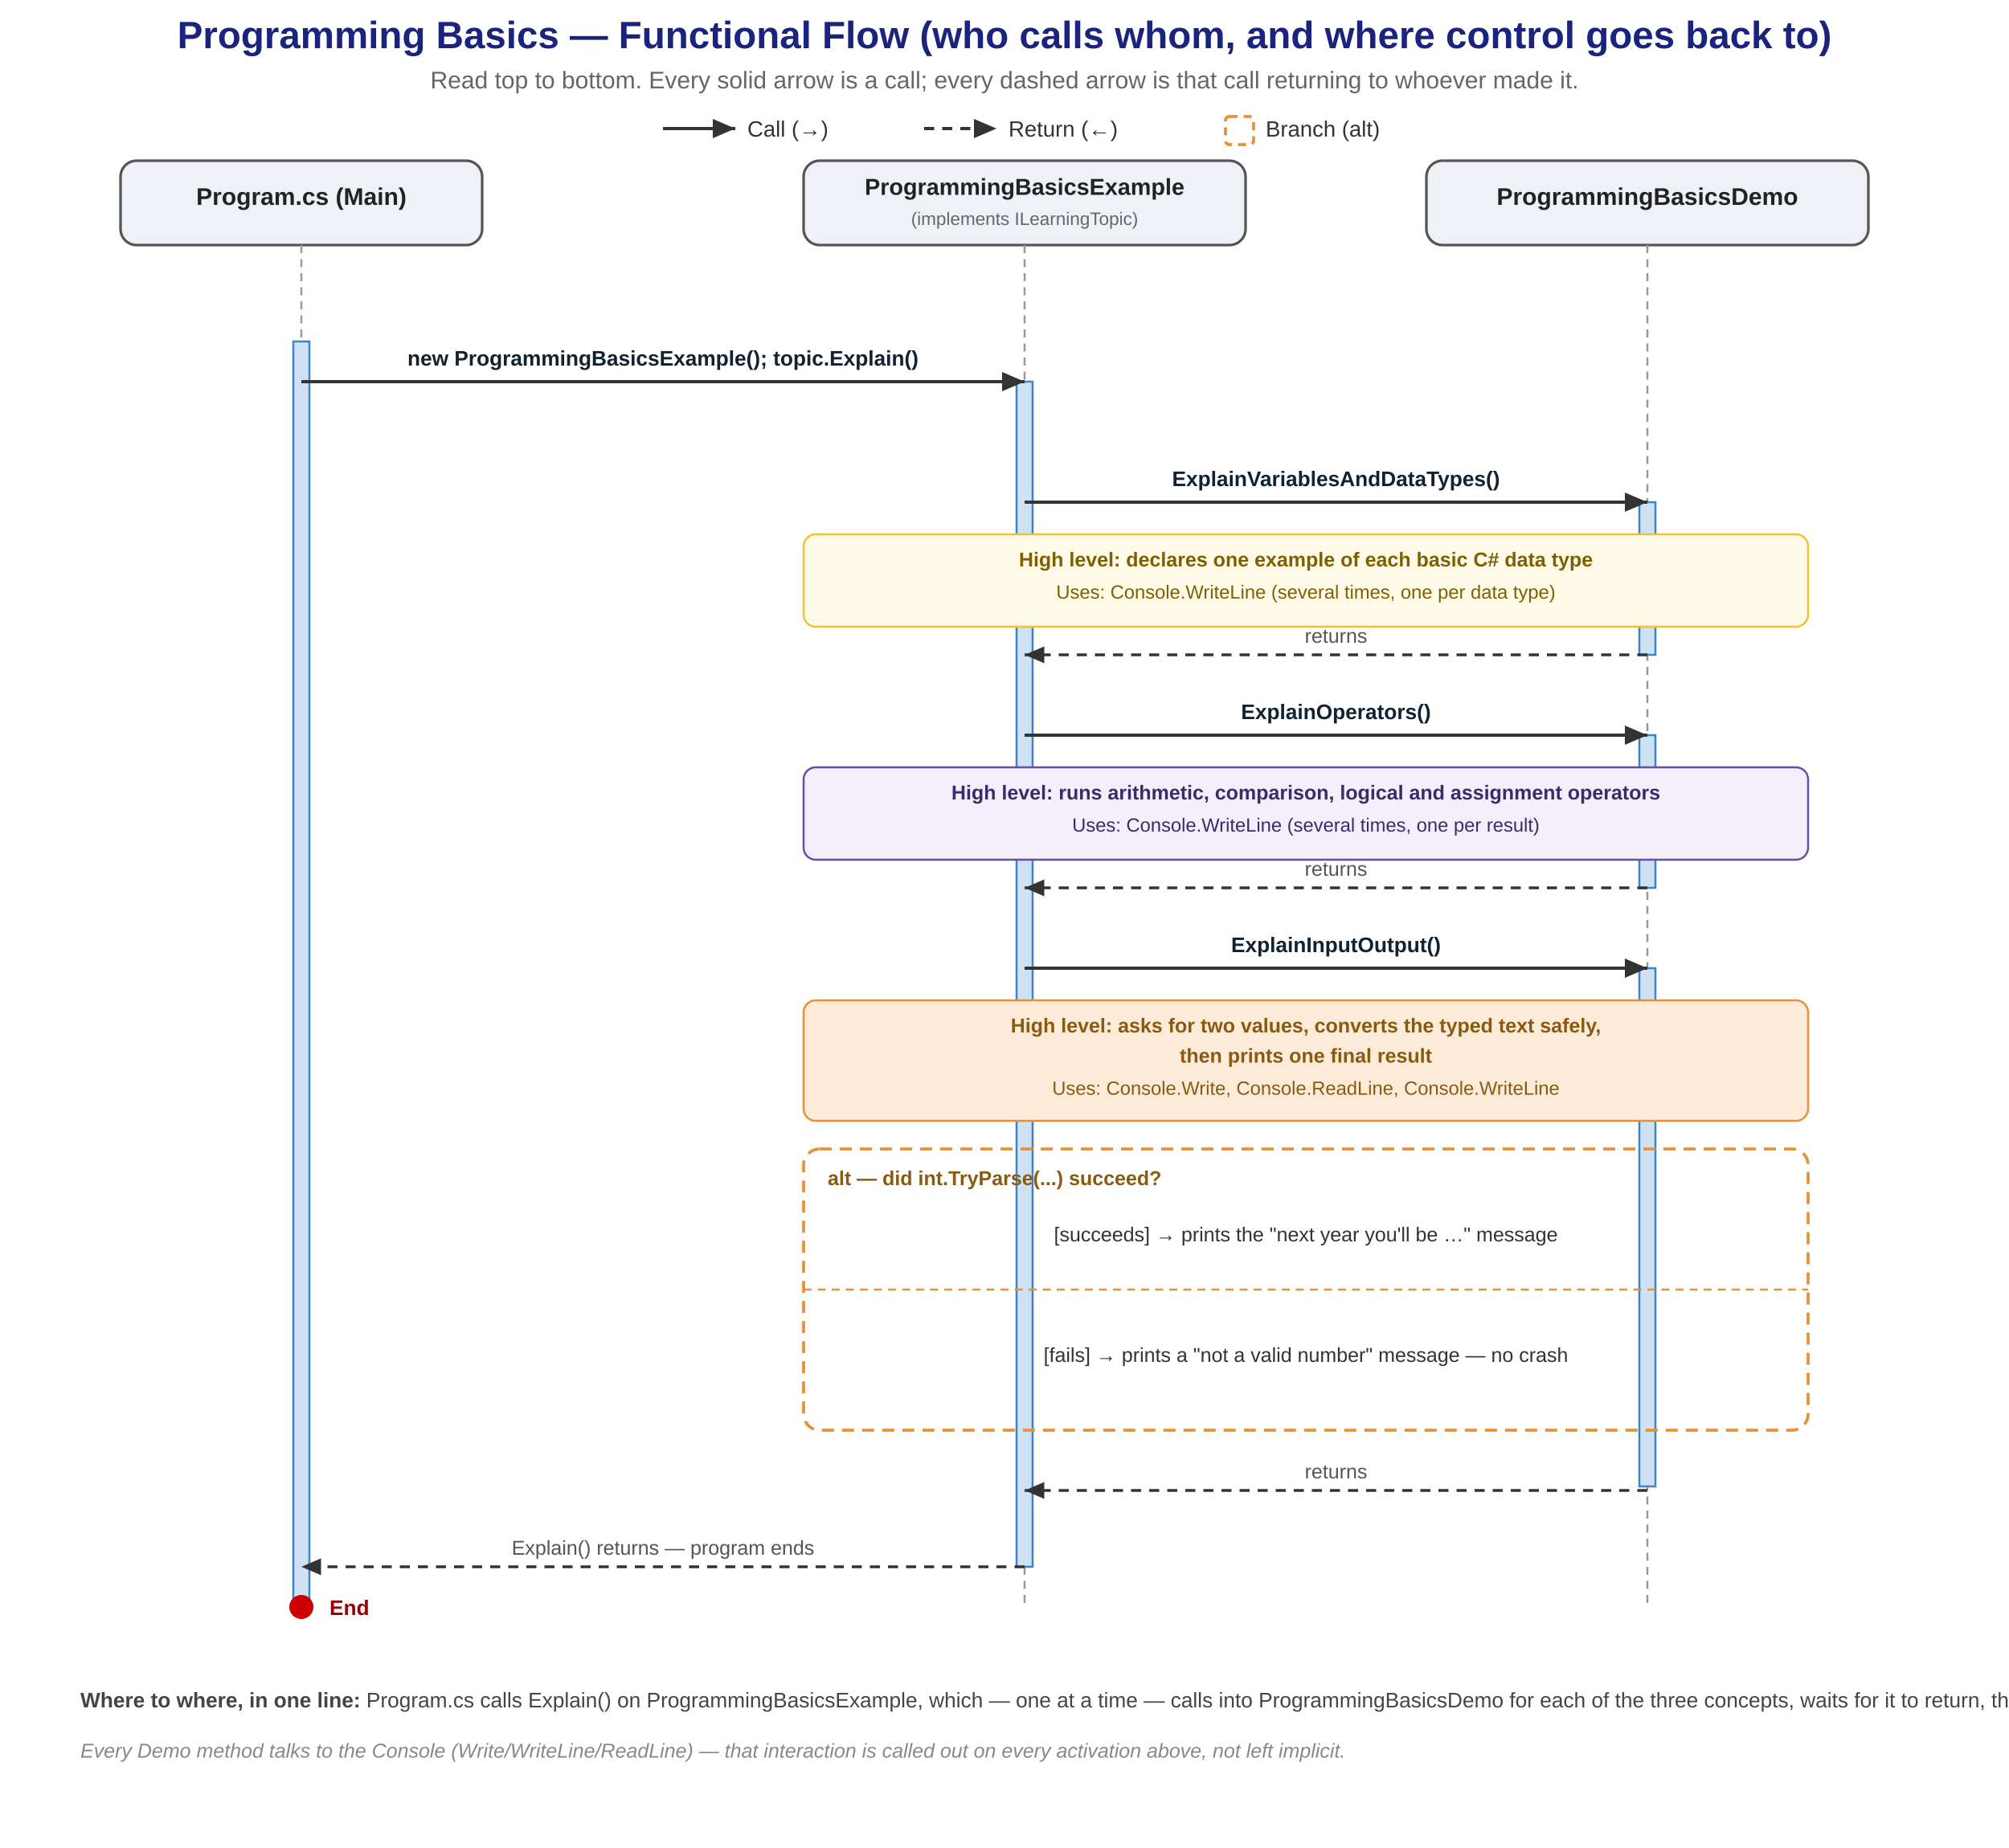
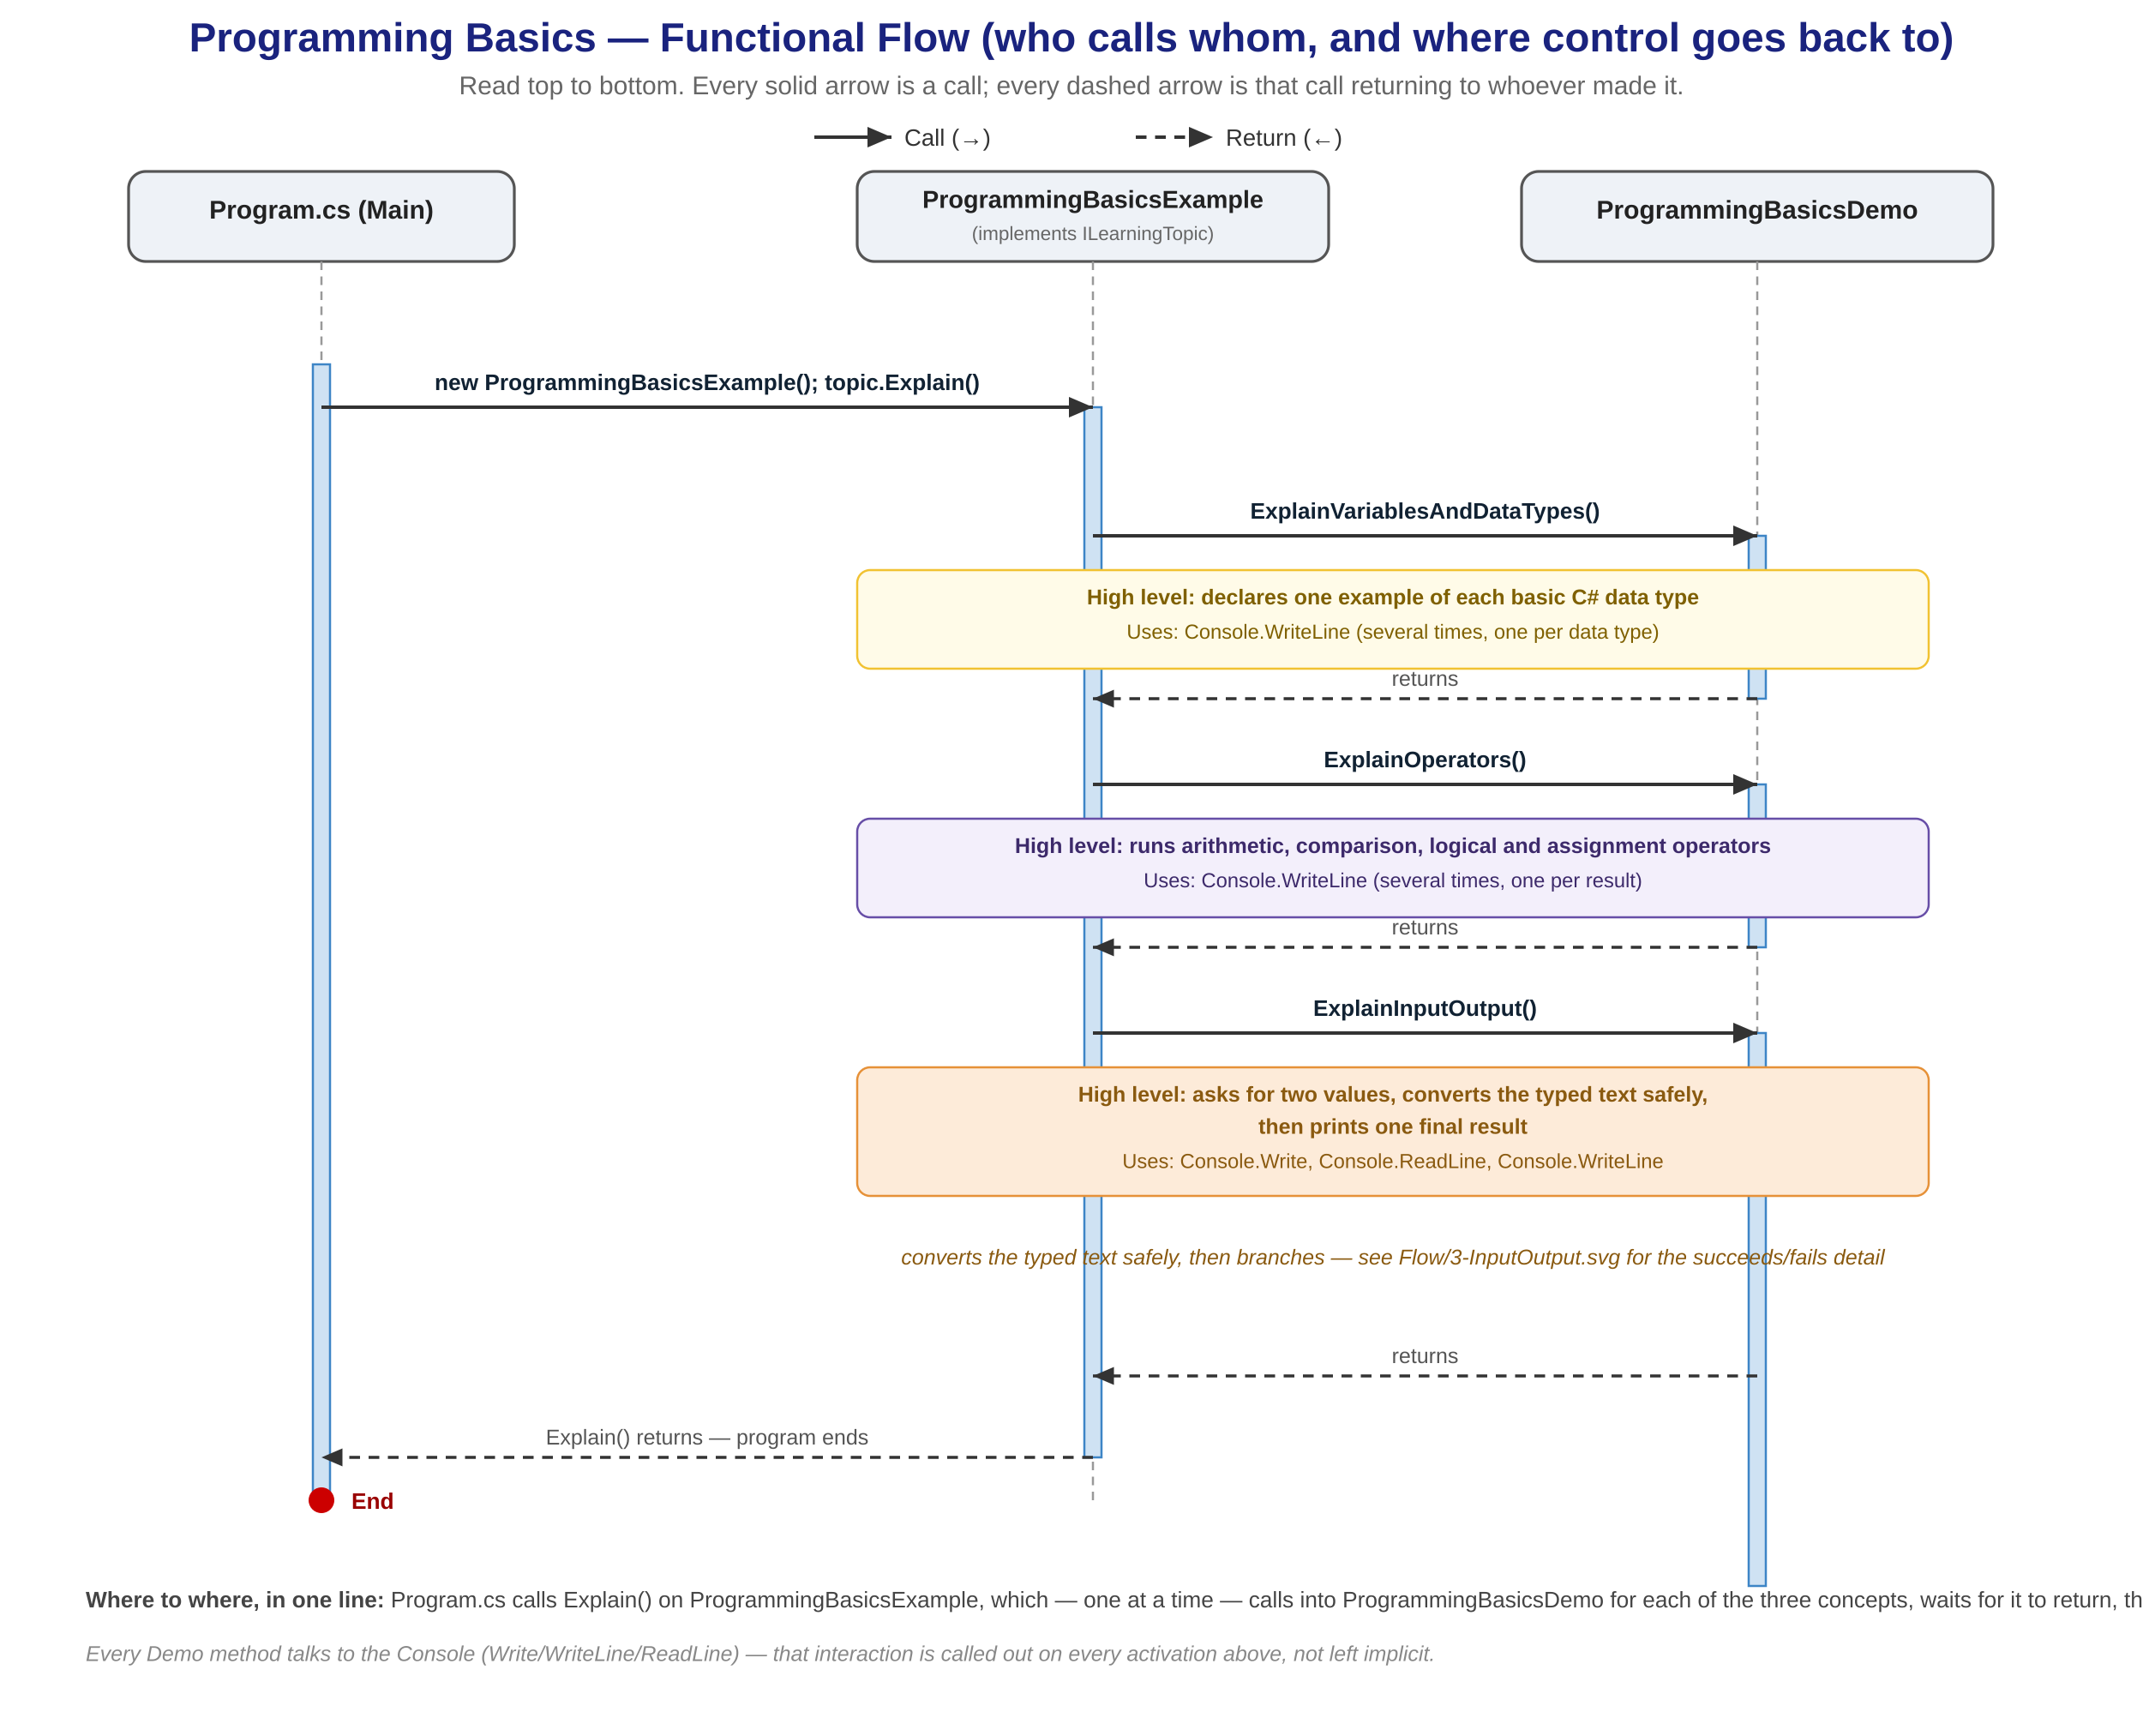
- <svg xmlns="http://www.w3.org/2000/svg" viewBox="0 0 1000 920" font-family="Arial, Helvetica, sans-serif">
+ <svg xmlns="http://www.w3.org/2000/svg" viewBox="0 0 1000 810" font-family="Arial, Helvetica, sans-serif">
  <defs>
    <marker id="a" markerWidth="9" markerHeight="9" refX="7" refY="3" orient="auto">
      <path d="M0,0 L7,3 L0,6 Z" fill="#333" />
    </marker>
  </defs>
-   <rect x="0" y="0" width="1000" height="920" fill="#ffffff" />
+   <rect x="0" y="0" width="1000" height="810" fill="#ffffff" />
  <text x="500" y="24" text-anchor="middle" font-size="19" font-weight="bold" fill="#1a237e">Programming Basics — Functional Flow (who calls whom, and where control goes back to)</text>
  <text x="500" y="44" text-anchor="middle" font-size="12" fill="#666">Read top to bottom. Every solid arrow is a call; every dashed arrow is that call returning to whoever made it.</text>
  <g font-size="11" fill="#333">
-     <line x1="330" y1="64" x2="366" y2="64" stroke="#333" stroke-width="1.6" marker-end="url(#a)" />
-     <text x="372" y="68">Call (→)</text>
-     <line x1="460" y1="64" x2="496" y2="64" stroke="#333" stroke-width="1.6" stroke-dasharray="5 4" marker-end="url(#a)" />
-     <text x="502" y="68">Return (←)</text>
-     <rect x="610" y="58" width="14" height="14" rx="2" fill="none" stroke="#e69138" stroke-width="1.5" stroke-dasharray="4 3" />
-     <text x="630" y="68">Branch (alt)</text>
+     <line x1="380" y1="64" x2="416" y2="64" stroke="#333" stroke-width="1.6" marker-end="url(#a)" />
+     <text x="422" y="68">Call (→)</text>
+     <line x1="530" y1="64" x2="566" y2="64" stroke="#333" stroke-width="1.6" stroke-dasharray="5 4" marker-end="url(#a)" />
+     <text x="572" y="68">Return (←)</text>
  </g>
  <rect x="60" y="80" width="180" height="42" rx="8" fill="#eef2f7" stroke="#555" stroke-width="1.3" />
  <text x="150" y="102" text-anchor="middle" font-size="12" font-weight="bold" fill="#222">Program.cs (Main)</text>
  <rect x="400" y="80" width="220" height="42" rx="8" fill="#eef2f7" stroke="#555" stroke-width="1.3" />
  <text x="510" y="97" text-anchor="middle" font-size="11.5" font-weight="bold" fill="#222">ProgrammingBasicsExample</text>
  <text x="510" y="112" text-anchor="middle" font-size="9" fill="#666">(implements ILearningTopic)</text>
  <rect x="710" y="80" width="220" height="42" rx="8" fill="#eef2f7" stroke="#555" stroke-width="1.3" />
  <text x="820" y="102" text-anchor="middle" font-size="12" font-weight="bold" fill="#222">ProgrammingBasicsDemo</text>
-   <line x1="150" y1="122" x2="150" y2="800" stroke="#999" stroke-width="1" stroke-dasharray="4 3" />
-   <line x1="510" y1="122" x2="510" y2="800" stroke="#999" stroke-width="1" stroke-dasharray="4 3" />
-   <line x1="820" y1="122" x2="820" y2="800" stroke="#999" stroke-width="1" stroke-dasharray="4 3" />
-   <rect x="146" y="170" width="8" height="630" fill="#cfe2f3" stroke="#3d85c6" />
-   <rect x="506" y="190" width="8" height="590" fill="#cfe2f3" stroke="#3d85c6" />
+   <line x1="150" y1="122" x2="150" y2="700" stroke="#999" stroke-width="1" stroke-dasharray="4 3" />
+   <line x1="510" y1="122" x2="510" y2="700" stroke="#999" stroke-width="1" stroke-dasharray="4 3" />
+   <line x1="820" y1="122" x2="820" y2="700" stroke="#999" stroke-width="1" stroke-dasharray="4 3" />
+   <rect x="146" y="170" width="8" height="530" fill="#cfe2f3" stroke="#3d85c6" />
+   <rect x="506" y="190" width="8" height="490" fill="#cfe2f3" stroke="#3d85c6" />
  <rect x="816" y="250" width="8" height="76" fill="#cfe2f3" stroke="#3d85c6" />
  <rect x="816" y="366" width="8" height="76" fill="#cfe2f3" stroke="#3d85c6" />
  <rect x="816" y="482" width="8" height="258" fill="#cfe2f3" stroke="#3d85c6" />
  <text x="330" y="182" text-anchor="middle" font-size="10.5" font-weight="bold" fill="#123">new ProgrammingBasicsExample();  topic.Explain()</text>
  <line x1="150" y1="190" x2="510" y2="190" stroke="#333" stroke-width="1.6" marker-end="url(#a)" />
  <text x="665" y="242" text-anchor="middle" font-size="10.5" font-weight="bold" fill="#123">ExplainVariablesAndDataTypes()</text>
  <line x1="510" y1="250" x2="820" y2="250" stroke="#333" stroke-width="1.6" marker-end="url(#a)" />
  <rect x="400" y="266" width="500" height="46" rx="6" fill="#fffbe8" stroke="#f1c232" />
  <text x="650" y="282" text-anchor="middle" font-size="10" font-weight="bold" fill="#7f6000">High level: declares one example of each basic C# data type</text>
  <text x="650" y="298" text-anchor="middle" font-size="9.5" fill="#7f6000">Uses: Console.WriteLine (several times, one per data type)</text>
  <text x="665" y="320" text-anchor="middle" font-size="10" fill="#555">returns</text>
  <line x1="820" y1="326" x2="510" y2="326" stroke="#333" stroke-width="1.4" stroke-dasharray="5 4" marker-end="url(#a)" />
  <text x="665" y="358" text-anchor="middle" font-size="10.5" font-weight="bold" fill="#123">ExplainOperators()</text>
  <line x1="510" y1="366" x2="820" y2="366" stroke="#333" stroke-width="1.6" marker-end="url(#a)" />
  <rect x="400" y="382" width="500" height="46" rx="6" fill="#f3effb" stroke="#674ea7" />
  <text x="650" y="398" text-anchor="middle" font-size="10" font-weight="bold" fill="#3d2a6b">High level: runs arithmetic, comparison, logical and assignment operators</text>
  <text x="650" y="414" text-anchor="middle" font-size="9.5" fill="#3d2a6b">Uses: Console.WriteLine (several times, one per result)</text>
  <text x="665" y="436" text-anchor="middle" font-size="10" fill="#555">returns</text>
  <line x1="820" y1="442" x2="510" y2="442" stroke="#333" stroke-width="1.4" stroke-dasharray="5 4" marker-end="url(#a)" />
  <text x="665" y="474" text-anchor="middle" font-size="10.5" font-weight="bold" fill="#123">ExplainInputOutput()</text>
  <line x1="510" y1="482" x2="820" y2="482" stroke="#333" stroke-width="1.6" marker-end="url(#a)" />
  <rect x="400" y="498" width="500" height="60" rx="6" fill="#fdebd9" stroke="#e69138" />
  <text x="650" y="514" text-anchor="middle" font-size="10" font-weight="bold" fill="#8a5a10">High level: asks for two values, converts the typed text safely,</text>
  <text x="650" y="529" text-anchor="middle" font-size="10" font-weight="bold" fill="#8a5a10">then prints one final result</text>
  <text x="650" y="545" text-anchor="middle" font-size="9.5" fill="#8a5a10">Uses: Console.Write, Console.ReadLine, Console.WriteLine</text>
-   <rect x="400" y="572" width="500" height="140" rx="8" fill="none" stroke="#e69138" stroke-width="1.5" stroke-dasharray="6 4" />
-   <text x="412" y="590" font-size="10" font-weight="bold" fill="#8a5a10">alt — did int.TryParse(...) succeed?</text>
-   <line x1="400" y1="642" x2="900" y2="642" stroke="#e69138" stroke-width="1" stroke-dasharray="4 3" />
-   <text x="650" y="618" text-anchor="middle" font-size="10" fill="#333">[succeeds] → prints the "next year you'll be …" message</text>
-   <text x="650" y="678" text-anchor="middle" font-size="10" fill="#333">[fails] → prints a "not a valid number" message — no crash</text>
-   <text x="665" y="736" text-anchor="middle" font-size="10" fill="#555">returns</text>
-   <line x1="820" y1="742" x2="510" y2="742" stroke="#333" stroke-width="1.4" stroke-dasharray="5 4" marker-end="url(#a)" />
-   <text x="330" y="774" text-anchor="middle" font-size="10" fill="#555">Explain() returns — program ends</text>
-   <line x1="510" y1="780" x2="150" y2="780" stroke="#333" stroke-width="1.4" stroke-dasharray="5 4" marker-end="url(#a)" />
-   <circle cx="150" cy="800" r="6" fill="#cc0000" />
-   <text x="164" y="804" font-size="10.5" font-weight="bold" fill="#990000">End</text>
-   <text x="40" y="850" font-size="10.5" fill="#444">
+   <text x="650" y="590" text-anchor="middle" font-size="10" font-style="italic" fill="#8a5a10">converts the typed text safely, then branches — see Flow/3-InputOutput.svg for the succeeds/fails detail</text>
+   <text x="665" y="636" text-anchor="middle" font-size="10" fill="#555">returns</text>
+   <line x1="820" y1="642" x2="510" y2="642" stroke="#333" stroke-width="1.4" stroke-dasharray="5 4" marker-end="url(#a)" />
+   <text x="330" y="674" text-anchor="middle" font-size="10" fill="#555">Explain() returns — program ends</text>
+   <line x1="510" y1="680" x2="150" y2="680" stroke="#333" stroke-width="1.4" stroke-dasharray="5 4" marker-end="url(#a)" />
+   <circle cx="150" cy="700" r="6" fill="#cc0000" />
+   <text x="164" y="704" font-size="10.5" font-weight="bold" fill="#990000">End</text>
+   <text x="40" y="750" font-size="10.5" fill="#444">
    <tspan font-weight="bold">Where to where, in one line:</tspan> Program.cs calls Explain() on ProgrammingBasicsExample, which — one at a
  time — calls into ProgrammingBasicsDemo for each of the three concepts, waits for it to return, then moves to
  the next. Nothing runs in parallel; nothing loops.</text>
-   <text x="40" y="875" font-size="10" font-style="italic" fill="#888">Every Demo method talks to the Console (Write/WriteLine/ReadLine) — that interaction is called out on every activation above, not left implicit.</text>
+   <text x="40" y="775" font-size="10" font-style="italic" fill="#888">Every Demo method talks to the Console (Write/WriteLine/ReadLine) — that interaction is called out on every activation above, not left implicit.</text>
</svg>
